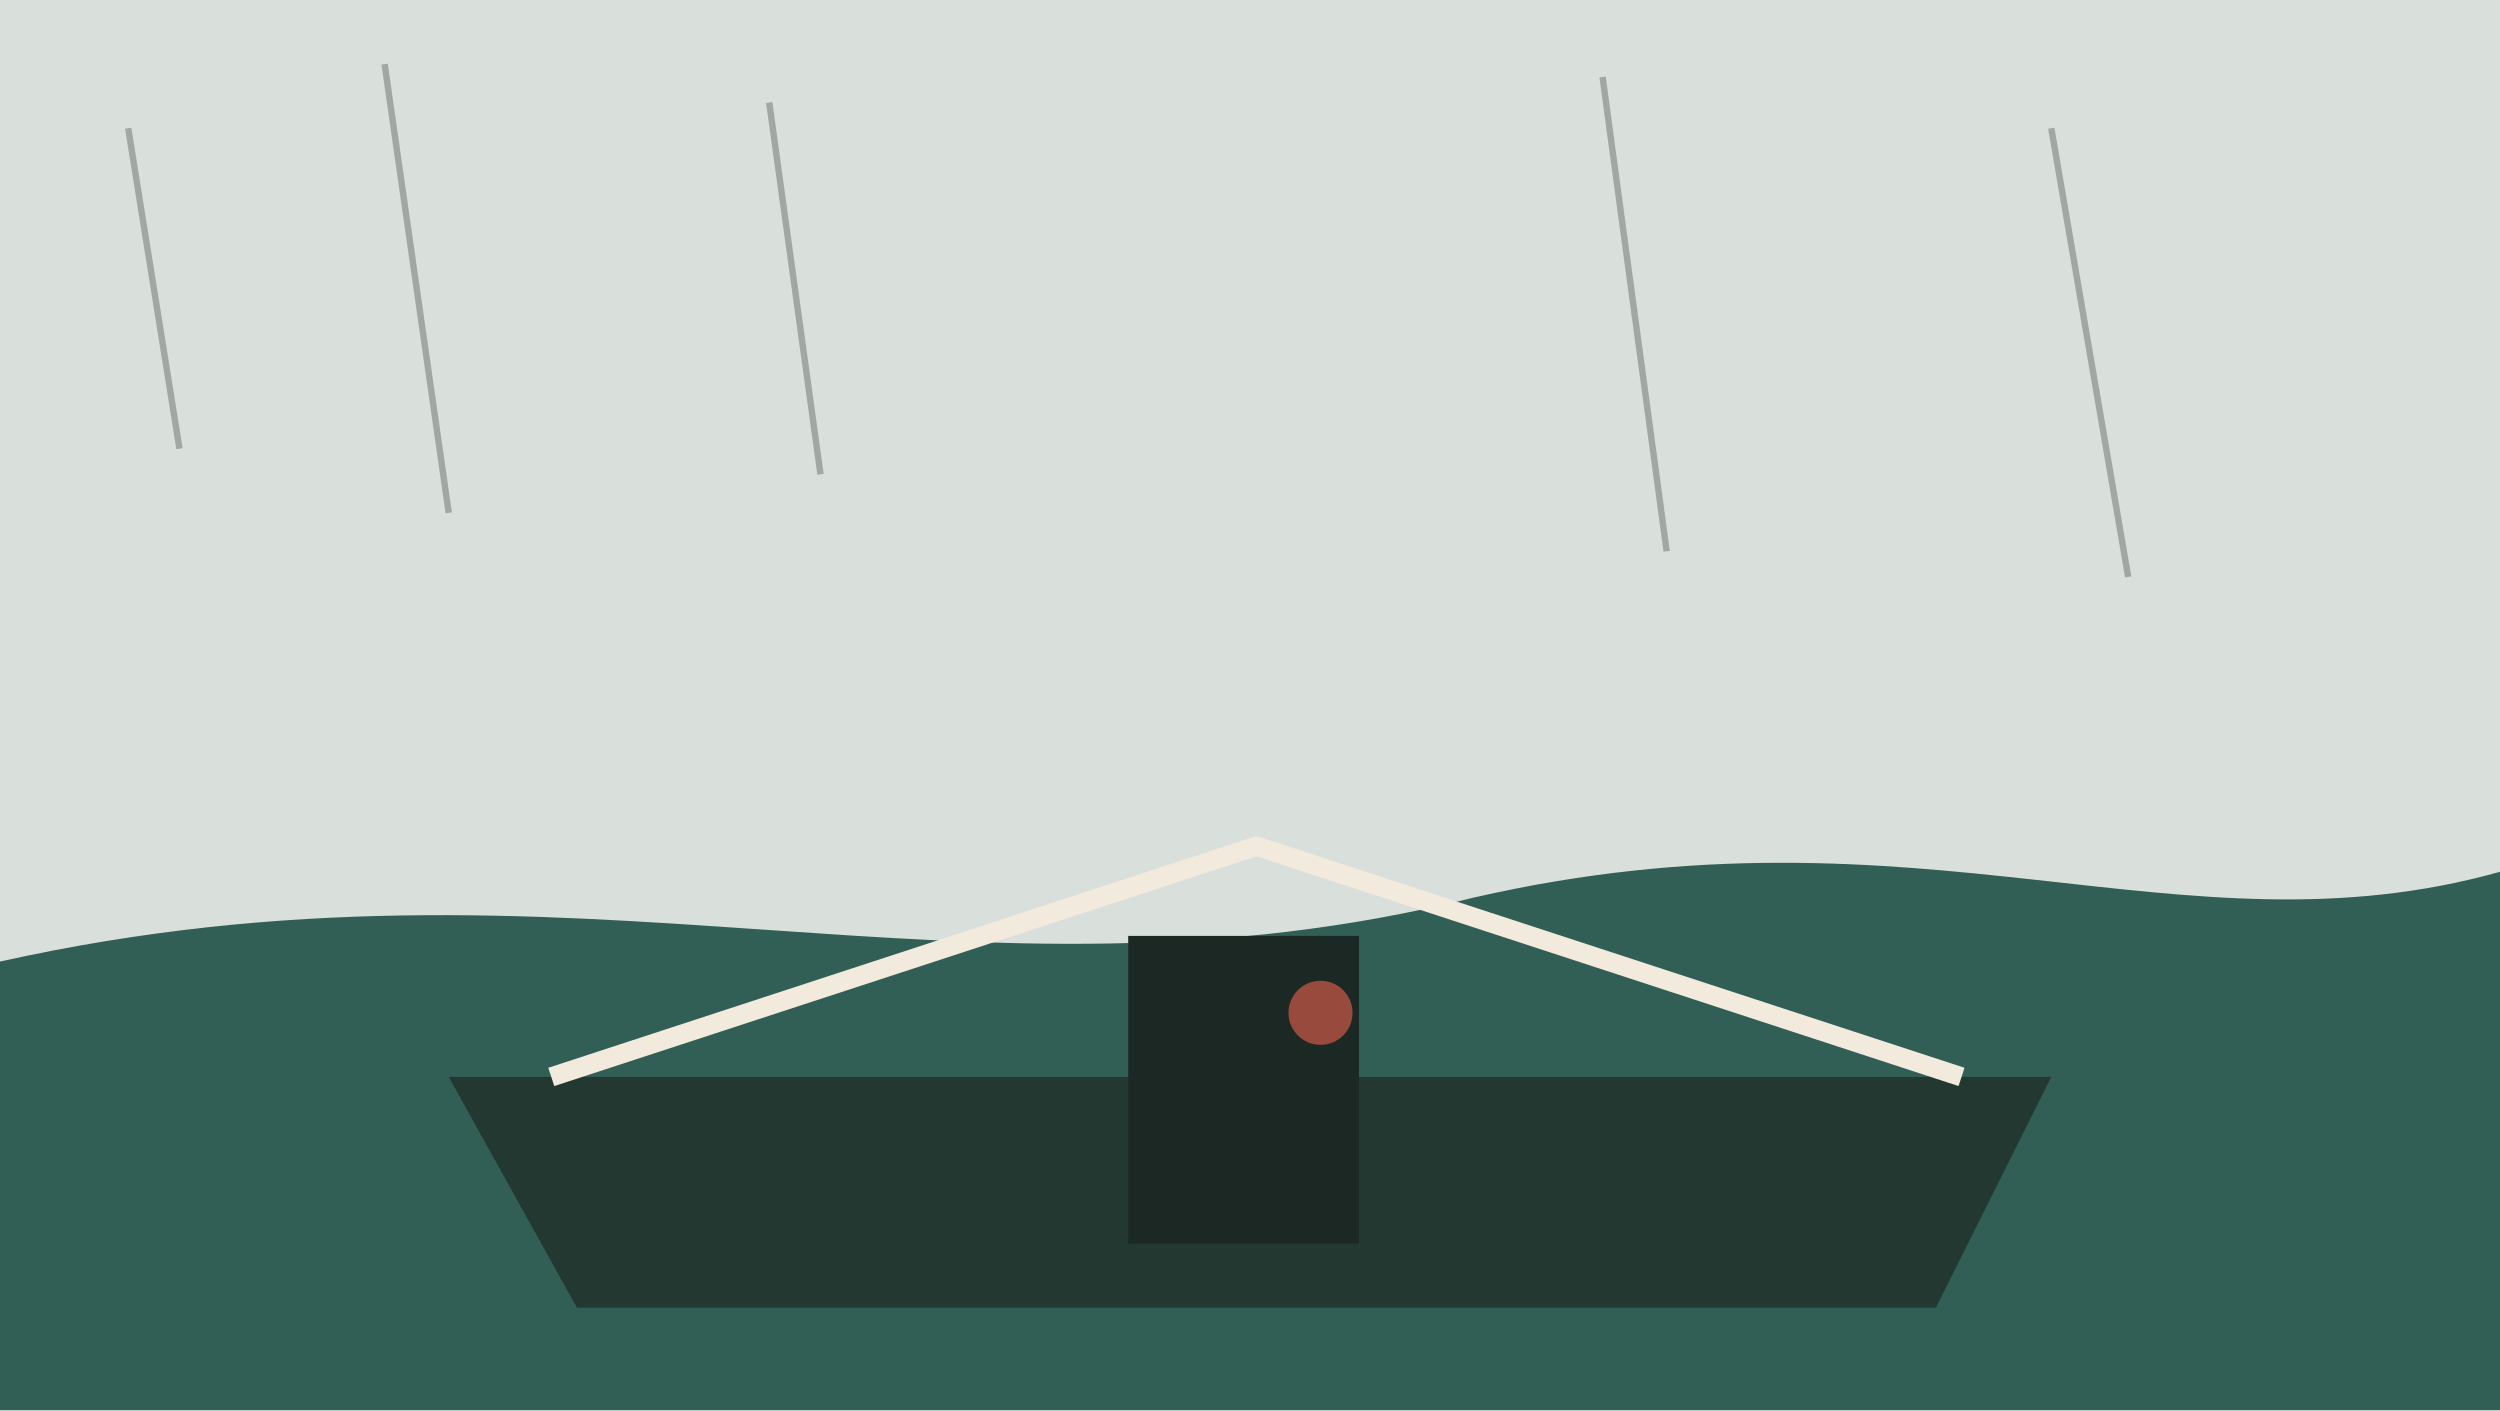
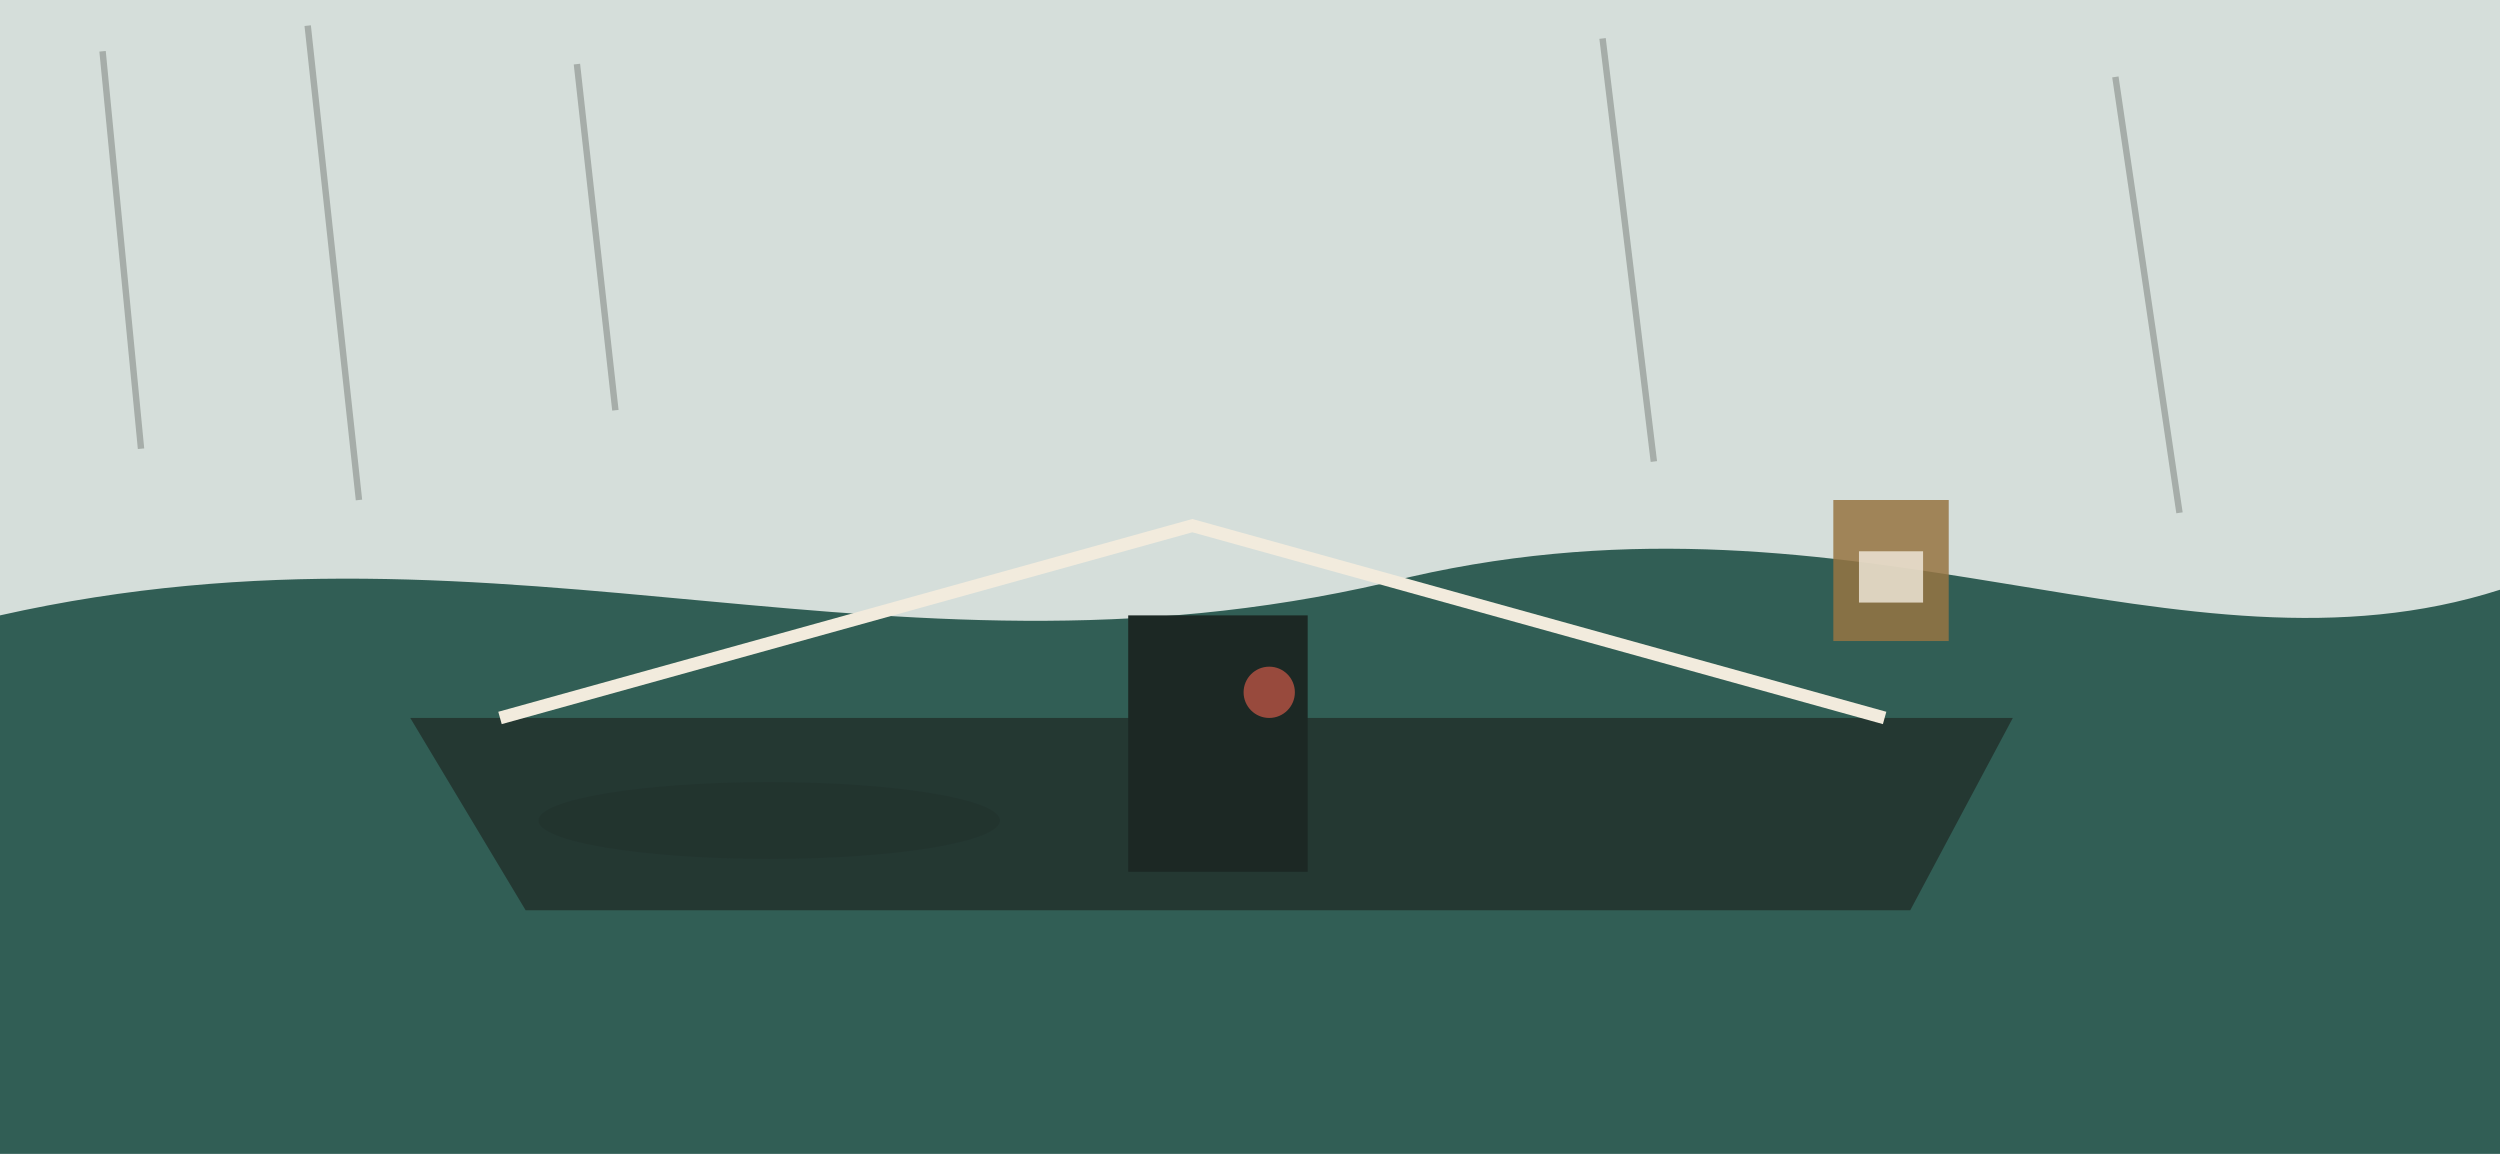
- <svg xmlns="http://www.w3.org/2000/svg" viewBox="0 0 390 220" role="img" aria-label="????">
-   <rect width="390" height="220" fill="#D9E0DC" />
-   <path d="M0 150 C90 130 150 160 230 140 C300 124 340 150 390 136 V220 H0Z" fill="#315E55" />
-   <path d="M70 168 h250 l-18 36 H90z" fill="#243832" />
-   <path d="M86 168 l110-36 110 36" fill="none" stroke="#F2EBDD" stroke-width="3" />
-   <rect x="176" y="146" width="36" height="48" fill="#1C2824" />
-   <circle cx="206" cy="158" r="5" fill="#984A3D" />
-   <g stroke="#5E645E" stroke-width="1" opacity="0.45">
-     <path d="M20 20 L28 70" />
-     <path d="M60 10 L70 80" />
-     <path d="M120 16 L128 74" />
-     <path d="M250 12 L260 86" />
-     <path d="M320 20 L332 90" />
+ <svg xmlns="http://www.w3.org/2000/svg" viewBox="0 0 390 180" role="img" aria-label="????">
+   <rect width="390" height="180" fill="#D5DEDA" />
+   <path d="M0 96 C80 78 140 110 220 90 C290 74 340 108 390 92 V180 H0Z" fill="#315E55" />
+   <path d="M64 112 h250 l-16 30 H82z" fill="#243832" />
+   <path d="M78 112 l108-30 108 30" fill="none" stroke="#F2EBDD" stroke-width="2" />
+   <rect x="176" y="96" width="28" height="40" fill="#1C2824" />
+   <circle cx="198" cy="108" r="4" fill="#984A3D" />
+   <rect x="286" y="78" width="18" height="22" fill="#967442" opacity="0.85" />
+   <rect x="290" y="86" width="10" height="8" fill="#F2EBDD" opacity="0.8" />
+   <g stroke="#5E645E" stroke-width="1" opacity="0.4">
+     <path d="M16 8 L22 70" />
+     <path d="M48 4 L56 78" />
+     <path d="M90 10 L96 64" />
+     <path d="M250 6 L258 72" />
+     <path d="M330 12 L340 80" />
  </g>
+   <ellipse cx="120" cy="128" rx="36" ry="6" fill="#1C2824" opacity="0.25" />
</svg>
